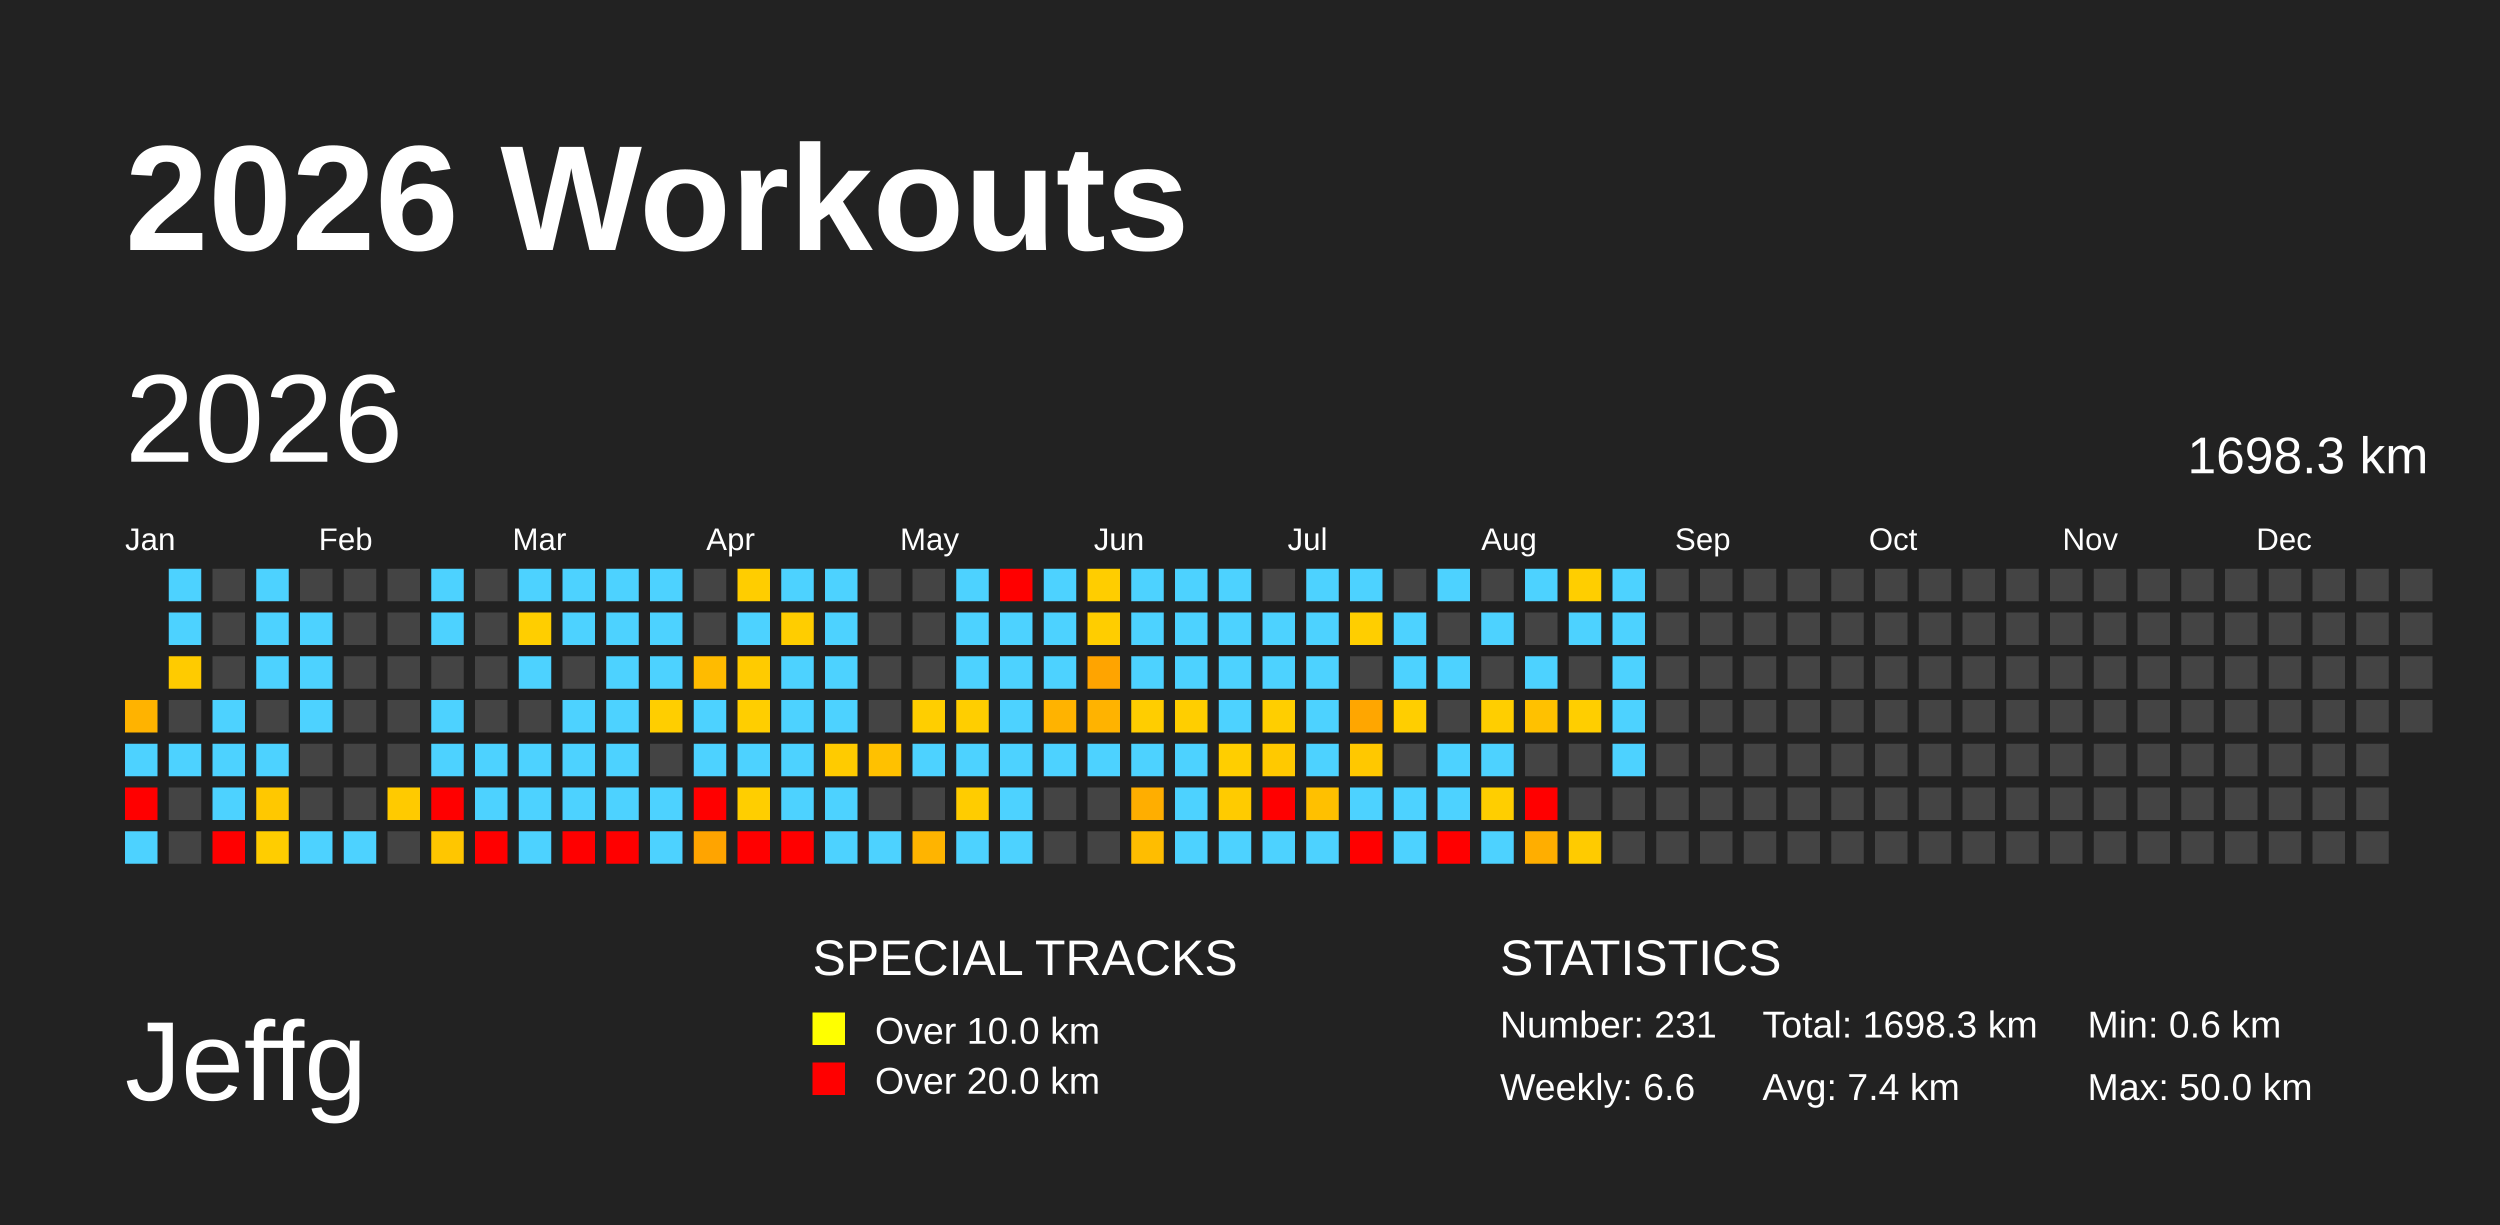
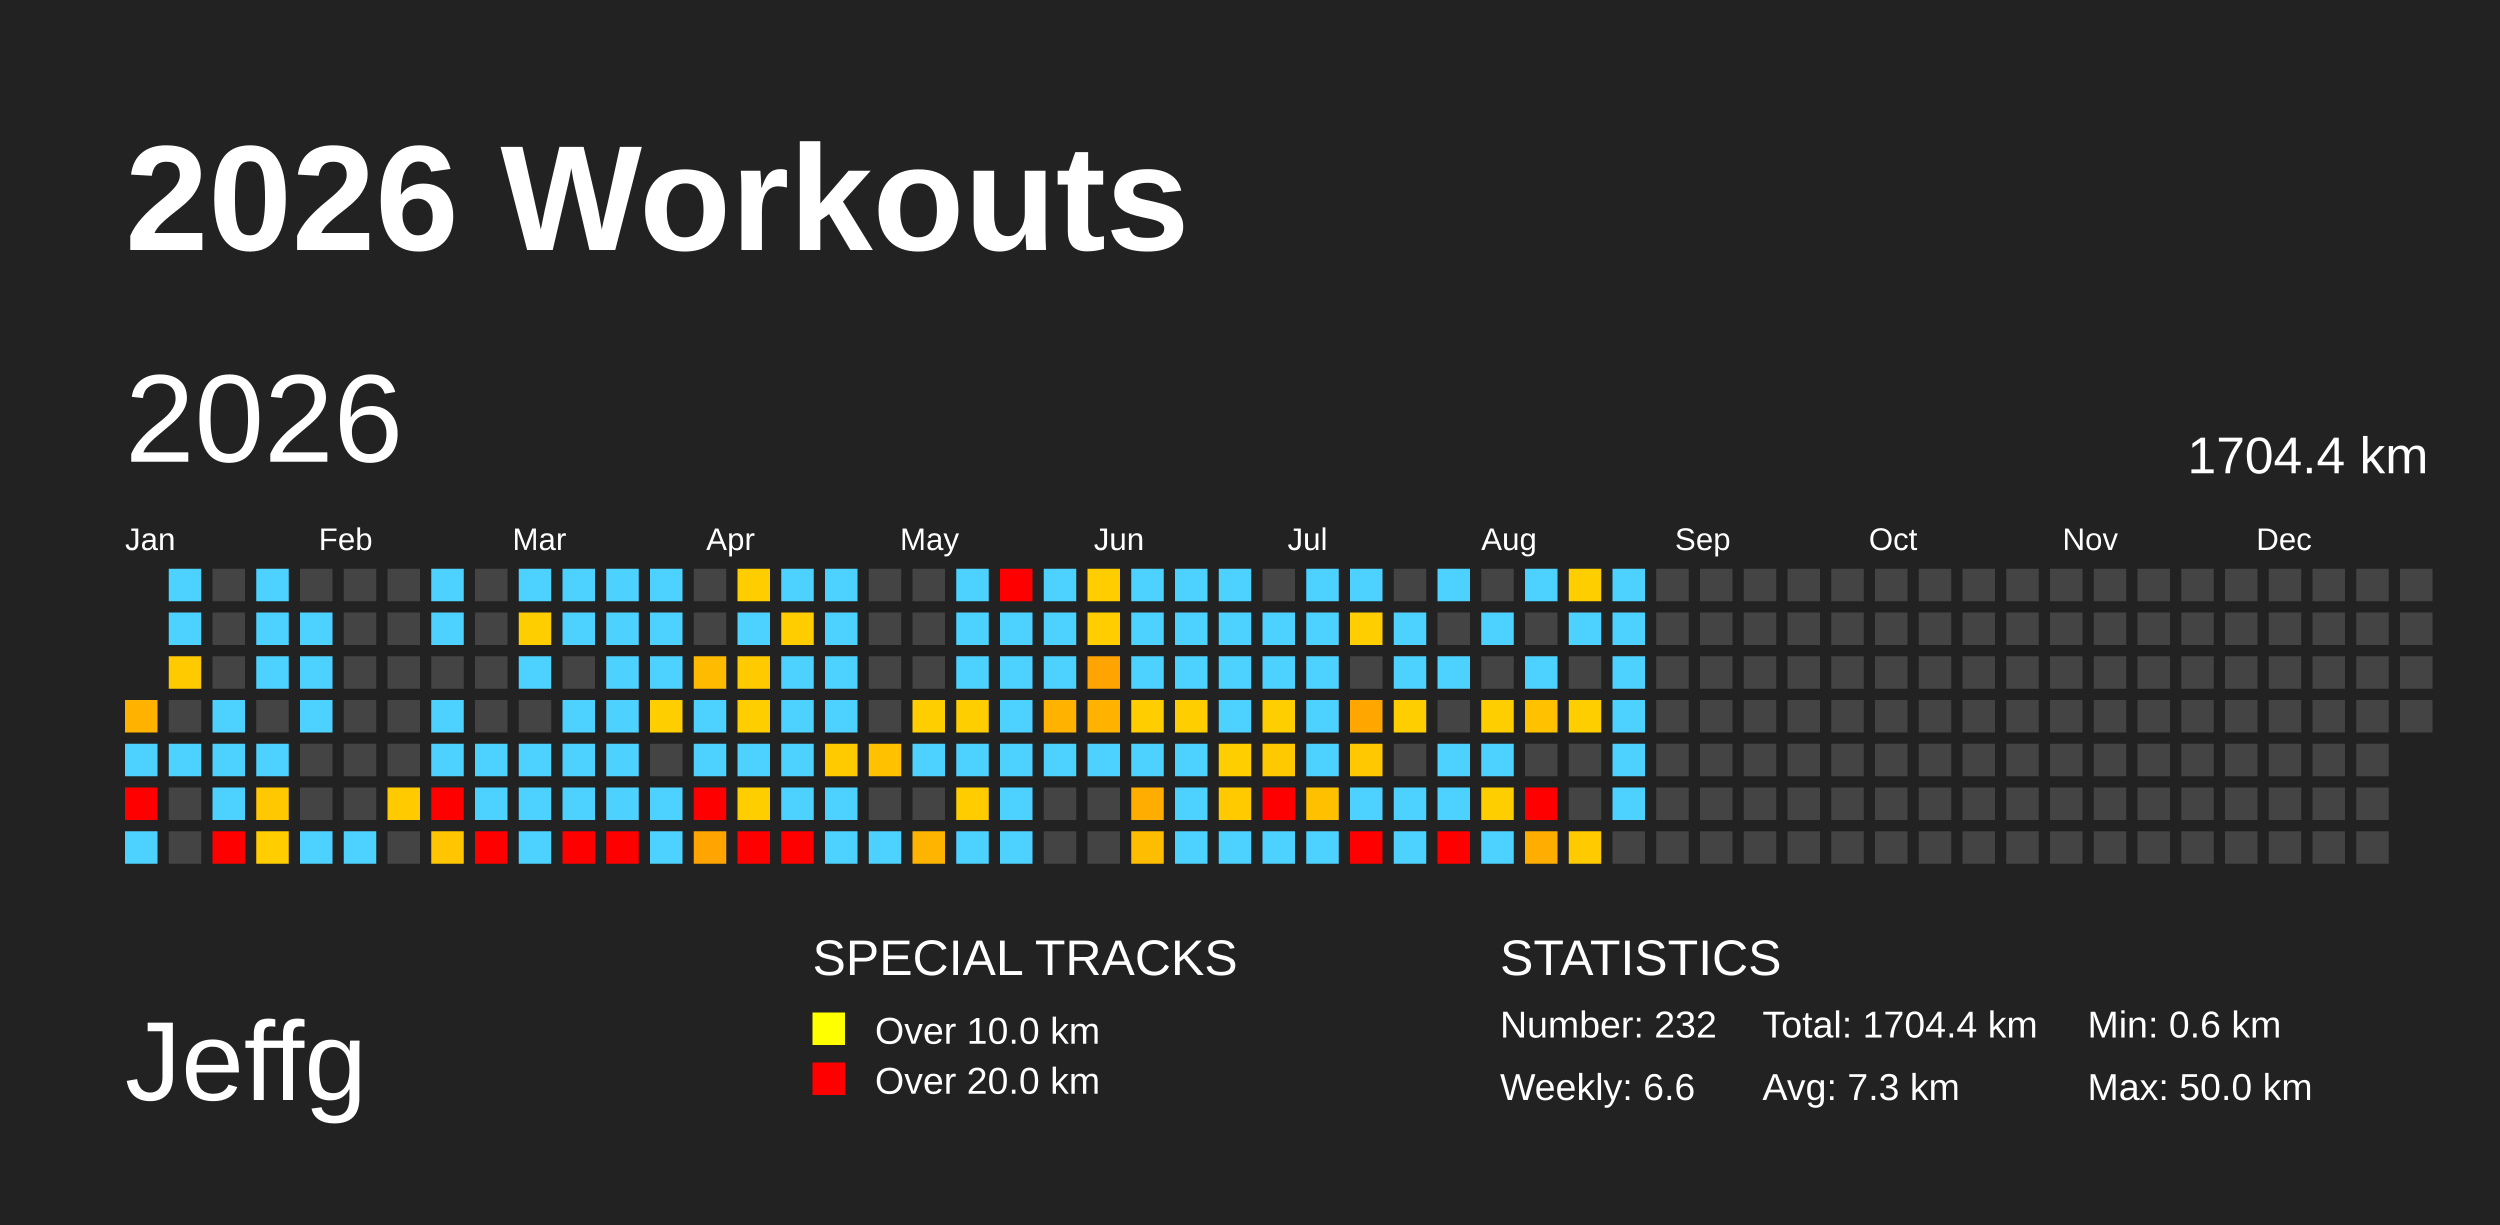
<svg xmlns="http://www.w3.org/2000/svg" baseProfile="full" height="98mm" version="1.1" viewBox="0,0,200,98" width="200mm">
  <defs />
  <rect fill="#222222" height="98" width="200" x="0" y="0" />
  <text fill="#FFFFFF" style="font-size:12px; font-family:Arial; font-weight:bold;" x="10" y="20">2026 Workouts</text>
  <text fill="#FFFFFF" style="font-size:9px; font-family:Arial" x="10" y="88">Jeffg</text>
  <text fill="#FFFFFF" style="font-size:4px; font-family:Arial" x="65" y="78">SPECIAL TRACKS</text>
  <rect fill="yellow" height="2.6" width="2.6" x="65" y="81" />
  <text fill="#FFFFFF" style="font-size:3px; font-family:Arial" x="70" y="83.5">Over 10.0 km</text>
  <rect fill="red" height="2.6" width="2.6" x="65" y="85" />
  <text fill="#FFFFFF" style="font-size:3px; font-family:Arial" x="70" y="87.5">Over 20.0 km</text>
  <text fill="#FFFFFF" style="font-size:4px; font-family:Arial" x="120" y="78">STATISTICS</text>
-   <text fill="#FFFFFF" style="font-size:3px; font-family:Arial" x="120" y="83">Number: 231</text>
+   <text fill="#FFFFFF" style="font-size:3px; font-family:Arial" x="120" y="83">Number: 232</text>
  <text fill="#FFFFFF" style="font-size:3px; font-family:Arial" x="120" y="88">Weekly: 6.6</text>
-   <text fill="#FFFFFF" style="font-size:3px; font-family:Arial" x="141" y="83">Total: 1698.3 km</text>
-   <text fill="#FFFFFF" style="font-size:3px; font-family:Arial" x="141" y="88">Avg: 7.4 km</text>
+   <text fill="#FFFFFF" style="font-size:3px; font-family:Arial" x="141" y="83">Total: 1704.4 km</text>
+   <text fill="#FFFFFF" style="font-size:3px; font-family:Arial" x="141" y="88">Avg: 7.3 km</text>
  <text fill="#FFFFFF" style="font-size:3px; font-family:Arial" x="167" y="83">Min: 0.6 km</text>
  <text fill="#FFFFFF" style="font-size:3px; font-family:Arial" x="167" y="88">Max: 50.0 km</text>
  <text dominant-baseline="hanging" fill="#FFFFFF" style="font-size:10.0px; font-family:Arial;" x="10" y="30">2026</text>
-   <text dominant-baseline="hanging" fill="#FFFFFF" style="font-size:4.125px; font-family:Arial;" x="175" y="35">1698.3 km</text>
+   <text dominant-baseline="hanging" fill="#FFFFFF" style="font-size:4.125px; font-family:Arial;" x="175" y="35">1704.4 km</text>
  <text fill="#FFFFFF" style="font-size:2.5px; font-family:Arial" x="10.0" y="44">Jan</text>
  <text fill="#FFFFFF" style="font-size:2.5px; font-family:Arial" x="25.5" y="44">Feb</text>
  <text fill="#FFFFFF" style="font-size:2.5px; font-family:Arial" x="41.0" y="44">Mar</text>
  <text fill="#FFFFFF" style="font-size:2.5px; font-family:Arial" x="56.5" y="44">Apr</text>
  <text fill="#FFFFFF" style="font-size:2.5px; font-family:Arial" x="72.0" y="44">May</text>
  <text fill="#FFFFFF" style="font-size:2.5px; font-family:Arial" x="87.5" y="44">Jun</text>
  <text fill="#FFFFFF" style="font-size:2.5px; font-family:Arial" x="103.0" y="44">Jul</text>
  <text fill="#FFFFFF" style="font-size:2.5px; font-family:Arial" x="118.5" y="44">Aug</text>
  <text fill="#FFFFFF" style="font-size:2.5px; font-family:Arial" x="134.0" y="44">Sep</text>
  <text fill="#FFFFFF" style="font-size:2.5px; font-family:Arial" x="149.5" y="44">Oct</text>
  <text fill="#FFFFFF" style="font-size:2.5px; font-family:Arial" x="165.0" y="44">Nov</text>
  <text fill="#FFFFFF" style="font-size:2.5px; font-family:Arial" x="180.5" y="44">Dec</text>
  <rect fill="#ffb300" height="2.6" width="2.6" x="10.0" y="56.0" />
  <rect fill="#4dd2ff" height="2.6" width="2.6" x="10.0" y="59.5" />
  <rect fill="red" height="2.6" width="2.6" x="10.0" y="63.0" />
  <rect fill="#4dd2ff" height="2.6" width="2.6" x="10.0" y="66.5" />
  <rect fill="#4dd2ff" height="2.6" width="2.6" x="13.5" y="45.5" />
  <rect fill="#4dd2ff" height="2.6" width="2.6" x="13.5" y="49.0" />
  <rect fill="#ffcb00" height="2.6" width="2.6" x="13.5" y="52.5" />
  <rect fill="#444444" height="2.6" width="2.6" x="13.5" y="56.0" />
  <rect fill="#4dd2ff" height="2.6" width="2.6" x="13.5" y="59.5" />
  <rect fill="#444444" height="2.6" width="2.6" x="13.5" y="63.0" />
  <rect fill="#444444" height="2.6" width="2.6" x="13.5" y="66.5" />
  <rect fill="#444444" height="2.6" width="2.6" x="17.0" y="45.5" />
  <rect fill="#444444" height="2.6" width="2.6" x="17.0" y="49.0" />
  <rect fill="#444444" height="2.6" width="2.6" x="17.0" y="52.5" />
  <rect fill="#4dd2ff" height="2.6" width="2.6" x="17.0" y="56.0" />
  <rect fill="#4dd2ff" height="2.6" width="2.6" x="17.0" y="59.5" />
  <rect fill="#4dd2ff" height="2.6" width="2.6" x="17.0" y="63.0" />
  <rect fill="red" height="2.6" width="2.6" x="17.0" y="66.5" />
  <rect fill="#4dd2ff" height="2.6" width="2.6" x="20.5" y="45.5" />
  <rect fill="#4dd2ff" height="2.6" width="2.6" x="20.5" y="49.0" />
  <rect fill="#4dd2ff" height="2.6" width="2.6" x="20.5" y="52.5" />
  <rect fill="#444444" height="2.6" width="2.6" x="20.5" y="56.0" />
  <rect fill="#4dd2ff" height="2.6" width="2.6" x="20.5" y="59.5" />
  <rect fill="#ffc800" height="2.6" width="2.6" x="20.5" y="63.0" />
  <rect fill="#ffcd00" height="2.6" width="2.6" x="20.5" y="66.5" />
  <rect fill="#444444" height="2.6" width="2.6" x="24.0" y="45.5" />
  <rect fill="#4dd2ff" height="2.6" width="2.6" x="24.0" y="49.0" />
  <rect fill="#4dd2ff" height="2.6" width="2.6" x="24.0" y="52.5" />
  <rect fill="#4dd2ff" height="2.6" width="2.6" x="24.0" y="56.0" />
  <rect fill="#444444" height="2.6" width="2.6" x="24.0" y="59.5" />
  <rect fill="#444444" height="2.6" width="2.6" x="24.0" y="63.0" />
  <rect fill="#4dd2ff" height="2.6" width="2.6" x="24.0" y="66.5" />
  <rect fill="#444444" height="2.6" width="2.6" x="27.5" y="45.5" />
  <rect fill="#444444" height="2.6" width="2.6" x="27.5" y="49.0" />
  <rect fill="#444444" height="2.6" width="2.6" x="27.5" y="52.5" />
  <rect fill="#444444" height="2.6" width="2.6" x="27.5" y="56.0" />
  <rect fill="#444444" height="2.6" width="2.6" x="27.5" y="59.5" />
  <rect fill="#444444" height="2.6" width="2.6" x="27.5" y="63.0" />
  <rect fill="#4dd2ff" height="2.6" width="2.6" x="27.5" y="66.5" />
  <rect fill="#444444" height="2.6" width="2.6" x="31.0" y="45.5" />
  <rect fill="#444444" height="2.6" width="2.6" x="31.0" y="49.0" />
  <rect fill="#444444" height="2.6" width="2.6" x="31.0" y="52.5" />
  <rect fill="#444444" height="2.6" width="2.6" x="31.0" y="56.0" />
  <rect fill="#444444" height="2.6" width="2.6" x="31.0" y="59.5" />
  <rect fill="#ffca00" height="2.6" width="2.6" x="31.0" y="63.0" />
  <rect fill="#444444" height="2.6" width="2.6" x="31.0" y="66.5" />
  <rect fill="#4dd2ff" height="2.6" width="2.6" x="34.5" y="45.5" />
  <rect fill="#4dd2ff" height="2.6" width="2.6" x="34.5" y="49.0" />
  <rect fill="#444444" height="2.6" width="2.6" x="34.5" y="52.5" />
  <rect fill="#4dd2ff" height="2.6" width="2.6" x="34.5" y="56.0" />
  <rect fill="#4dd2ff" height="2.6" width="2.6" x="34.5" y="59.5" />
  <rect fill="red" height="2.6" width="2.6" x="34.5" y="63.0" />
  <rect fill="#ffc600" height="2.6" width="2.6" x="34.5" y="66.5" />
  <rect fill="#444444" height="2.6" width="2.6" x="38.0" y="45.5" />
  <rect fill="#444444" height="2.6" width="2.6" x="38.0" y="49.0" />
  <rect fill="#444444" height="2.6" width="2.6" x="38.0" y="52.5" />
  <rect fill="#444444" height="2.6" width="2.6" x="38.0" y="56.0" />
  <rect fill="#4dd2ff" height="2.6" width="2.6" x="38.0" y="59.5" />
  <rect fill="#4dd2ff" height="2.6" width="2.6" x="38.0" y="63.0" />
  <rect fill="red" height="2.6" width="2.6" x="38.0" y="66.5" />
  <rect fill="#4dd2ff" height="2.6" width="2.6" x="41.5" y="45.5" />
  <rect fill="#ffce00" height="2.6" width="2.6" x="41.5" y="49.0" />
  <rect fill="#4dd2ff" height="2.6" width="2.6" x="41.5" y="52.5" />
  <rect fill="#444444" height="2.6" width="2.6" x="41.5" y="56.0" />
  <rect fill="#4dd2ff" height="2.6" width="2.6" x="41.5" y="59.5" />
  <rect fill="#4dd2ff" height="2.6" width="2.6" x="41.5" y="63.0" />
  <rect fill="#4dd2ff" height="2.6" width="2.6" x="41.5" y="66.5" />
  <rect fill="#4dd2ff" height="2.6" width="2.6" x="45.0" y="45.5" />
  <rect fill="#4dd2ff" height="2.6" width="2.6" x="45.0" y="49.0" />
  <rect fill="#444444" height="2.6" width="2.6" x="45.0" y="52.5" />
  <rect fill="#4dd2ff" height="2.6" width="2.6" x="45.0" y="56.0" />
  <rect fill="#4dd2ff" height="2.6" width="2.6" x="45.0" y="59.5" />
  <rect fill="#4dd2ff" height="2.6" width="2.6" x="45.0" y="63.0" />
  <rect fill="red" height="2.6" width="2.6" x="45.0" y="66.5" />
  <rect fill="#4dd2ff" height="2.6" width="2.6" x="48.5" y="45.5" />
  <rect fill="#4dd2ff" height="2.6" width="2.6" x="48.5" y="49.0" />
  <rect fill="#4dd2ff" height="2.6" width="2.6" x="48.5" y="52.5" />
  <rect fill="#4dd2ff" height="2.6" width="2.6" x="48.5" y="56.0" />
  <rect fill="#4dd2ff" height="2.6" width="2.6" x="48.5" y="59.5" />
  <rect fill="#4dd2ff" height="2.6" width="2.6" x="48.5" y="63.0" />
  <rect fill="red" height="2.6" width="2.6" x="48.5" y="66.5" />
  <rect fill="#4dd2ff" height="2.6" width="2.6" x="52.0" y="45.5" />
  <rect fill="#4dd2ff" height="2.6" width="2.6" x="52.0" y="49.0" />
  <rect fill="#4dd2ff" height="2.6" width="2.6" x="52.0" y="52.5" />
  <rect fill="#ffce00" height="2.6" width="2.6" x="52.0" y="56.0" />
  <rect fill="#444444" height="2.6" width="2.6" x="52.0" y="59.5" />
  <rect fill="#4dd2ff" height="2.6" width="2.6" x="52.0" y="63.0" />
  <rect fill="#4dd2ff" height="2.6" width="2.6" x="52.0" y="66.5" />
  <rect fill="#444444" height="2.6" width="2.6" x="55.5" y="45.5" />
  <rect fill="#444444" height="2.6" width="2.6" x="55.5" y="49.0" />
  <rect fill="#ffbb00" height="2.6" width="2.6" x="55.5" y="52.5" />
  <rect fill="#4dd2ff" height="2.6" width="2.6" x="55.5" y="56.0" />
  <rect fill="#4dd2ff" height="2.6" width="2.6" x="55.5" y="59.5" />
  <rect fill="red" height="2.6" width="2.6" x="55.5" y="63.0" />
  <rect fill="#ffa400" height="2.6" width="2.6" x="55.5" y="66.5" />
  <rect fill="#ffcd00" height="2.6" width="2.6" x="59.0" y="45.5" />
  <rect fill="#4dd2ff" height="2.6" width="2.6" x="59.0" y="49.0" />
  <rect fill="#ffcb00" height="2.6" width="2.6" x="59.0" y="52.5" />
  <rect fill="#ffce00" height="2.6" width="2.6" x="59.0" y="56.0" />
  <rect fill="#4dd2ff" height="2.6" width="2.6" x="59.0" y="59.5" />
  <rect fill="#ffce00" height="2.6" width="2.6" x="59.0" y="63.0" />
  <rect fill="red" height="2.6" width="2.6" x="59.0" y="66.5" />
  <rect fill="#4dd2ff" height="2.6" width="2.6" x="62.5" y="45.5" />
  <rect fill="#ffcd00" height="2.6" width="2.6" x="62.5" y="49.0" />
  <rect fill="#4dd2ff" height="2.6" width="2.6" x="62.5" y="52.5" />
  <rect fill="#4dd2ff" height="2.6" width="2.6" x="62.5" y="56.0" />
  <rect fill="#4dd2ff" height="2.6" width="2.6" x="62.5" y="59.5" />
  <rect fill="#4dd2ff" height="2.6" width="2.6" x="62.5" y="63.0" />
  <rect fill="red" height="2.6" width="2.6" x="62.5" y="66.5" />
  <rect fill="#4dd2ff" height="2.6" width="2.6" x="66.0" y="45.5" />
  <rect fill="#4dd2ff" height="2.6" width="2.6" x="66.0" y="49.0" />
  <rect fill="#4dd2ff" height="2.6" width="2.6" x="66.0" y="52.5" />
  <rect fill="#4dd2ff" height="2.6" width="2.6" x="66.0" y="56.0" />
  <rect fill="#ffcb00" height="2.6" width="2.6" x="66.0" y="59.5" />
  <rect fill="#4dd2ff" height="2.6" width="2.6" x="66.0" y="63.0" />
  <rect fill="#4dd2ff" height="2.6" width="2.6" x="66.0" y="66.5" />
  <rect fill="#444444" height="2.6" width="2.6" x="69.5" y="45.5" />
  <rect fill="#444444" height="2.6" width="2.6" x="69.5" y="49.0" />
  <rect fill="#444444" height="2.6" width="2.6" x="69.5" y="52.5" />
  <rect fill="#444444" height="2.6" width="2.6" x="69.5" y="56.0" />
  <rect fill="#ffc100" height="2.6" width="2.6" x="69.5" y="59.5" />
  <rect fill="#444444" height="2.6" width="2.6" x="69.5" y="63.0" />
  <rect fill="#4dd2ff" height="2.6" width="2.6" x="69.5" y="66.5" />
  <rect fill="#444444" height="2.6" width="2.6" x="73.0" y="45.5" />
  <rect fill="#444444" height="2.6" width="2.6" x="73.0" y="49.0" />
  <rect fill="#444444" height="2.6" width="2.6" x="73.0" y="52.5" />
  <rect fill="#ffce00" height="2.6" width="2.6" x="73.0" y="56.0" />
  <rect fill="#4dd2ff" height="2.6" width="2.6" x="73.0" y="59.5" />
  <rect fill="#444444" height="2.6" width="2.6" x="73.0" y="63.0" />
  <rect fill="#ffb400" height="2.6" width="2.6" x="73.0" y="66.5" />
  <rect fill="#4dd2ff" height="2.6" width="2.6" x="76.5" y="45.5" />
  <rect fill="#4dd2ff" height="2.6" width="2.6" x="76.5" y="49.0" />
  <rect fill="#4dd2ff" height="2.6" width="2.6" x="76.5" y="52.5" />
  <rect fill="#ffce00" height="2.6" width="2.6" x="76.5" y="56.0" />
  <rect fill="#4dd2ff" height="2.6" width="2.6" x="76.5" y="59.5" />
  <rect fill="#ffcc00" height="2.6" width="2.6" x="76.5" y="63.0" />
  <rect fill="#4dd2ff" height="2.6" width="2.6" x="76.5" y="66.5" />
  <rect fill="red" height="2.6" width="2.6" x="80.0" y="45.5" />
  <rect fill="#4dd2ff" height="2.6" width="2.6" x="80.0" y="49.0" />
  <rect fill="#4dd2ff" height="2.6" width="2.6" x="80.0" y="52.5" />
  <rect fill="#4dd2ff" height="2.6" width="2.6" x="80.0" y="56.0" />
  <rect fill="#4dd2ff" height="2.6" width="2.6" x="80.0" y="59.5" />
  <rect fill="#4dd2ff" height="2.6" width="2.6" x="80.0" y="63.0" />
  <rect fill="#4dd2ff" height="2.6" width="2.6" x="80.0" y="66.5" />
  <rect fill="#4dd2ff" height="2.6" width="2.6" x="83.5" y="45.5" />
  <rect fill="#4dd2ff" height="2.6" width="2.6" x="83.5" y="49.0" />
  <rect fill="#4dd2ff" height="2.6" width="2.6" x="83.5" y="52.5" />
  <rect fill="#ffb300" height="2.6" width="2.6" x="83.5" y="56.0" />
  <rect fill="#4dd2ff" height="2.6" width="2.6" x="83.5" y="59.5" />
  <rect fill="#444444" height="2.6" width="2.6" x="83.5" y="63.0" />
  <rect fill="#444444" height="2.6" width="2.6" x="83.5" y="66.5" />
  <rect fill="#ffcd00" height="2.6" width="2.6" x="87.0" y="45.5" />
  <rect fill="#ffcd00" height="2.6" width="2.6" x="87.0" y="49.0" />
  <rect fill="#ffa400" height="2.6" width="2.6" x="87.0" y="52.5" />
  <rect fill="#ffb300" height="2.6" width="2.6" x="87.0" y="56.0" />
  <rect fill="#4dd2ff" height="2.6" width="2.6" x="87.0" y="59.5" />
  <rect fill="#444444" height="2.6" width="2.6" x="87.0" y="63.0" />
  <rect fill="#444444" height="2.6" width="2.6" x="87.0" y="66.5" />
  <rect fill="#4dd2ff" height="2.6" width="2.6" x="90.5" y="45.5" />
  <rect fill="#4dd2ff" height="2.6" width="2.6" x="90.5" y="49.0" />
  <rect fill="#4dd2ff" height="2.6" width="2.6" x="90.5" y="52.5" />
  <rect fill="#ffcd00" height="2.6" width="2.6" x="90.5" y="56.0" />
  <rect fill="#4dd2ff" height="2.6" width="2.6" x="90.5" y="59.5" />
  <rect fill="#ffae00" height="2.6" width="2.6" x="90.5" y="63.0" />
  <rect fill="#ffbd00" height="2.6" width="2.6" x="90.5" y="66.5" />
  <rect fill="#4dd2ff" height="2.6" width="2.6" x="94.0" y="45.5" />
  <rect fill="#4dd2ff" height="2.6" width="2.6" x="94.0" y="49.0" />
  <rect fill="#4dd2ff" height="2.6" width="2.6" x="94.0" y="52.5" />
  <rect fill="#ffce00" height="2.6" width="2.6" x="94.0" y="56.0" />
  <rect fill="#4dd2ff" height="2.6" width="2.6" x="94.0" y="59.5" />
  <rect fill="#4dd2ff" height="2.6" width="2.6" x="94.0" y="63.0" />
  <rect fill="#4dd2ff" height="2.6" width="2.6" x="94.0" y="66.5" />
  <rect fill="#4dd2ff" height="2.6" width="2.6" x="97.5" y="45.5" />
  <rect fill="#4dd2ff" height="2.6" width="2.6" x="97.5" y="49.0" />
  <rect fill="#4dd2ff" height="2.6" width="2.6" x="97.5" y="52.5" />
  <rect fill="#4dd2ff" height="2.6" width="2.6" x="97.5" y="56.0" />
  <rect fill="#ffce00" height="2.6" width="2.6" x="97.5" y="59.5" />
  <rect fill="#ffcb00" height="2.6" width="2.6" x="97.5" y="63.0" />
  <rect fill="#4dd2ff" height="2.6" width="2.6" x="97.5" y="66.5" />
  <rect fill="#444444" height="2.6" width="2.6" x="101.0" y="45.5" />
  <rect fill="#4dd2ff" height="2.6" width="2.6" x="101.0" y="49.0" />
  <rect fill="#4dd2ff" height="2.6" width="2.6" x="101.0" y="52.5" />
  <rect fill="#ffce00" height="2.6" width="2.6" x="101.0" y="56.0" />
  <rect fill="#ffc900" height="2.6" width="2.6" x="101.0" y="59.5" />
  <rect fill="red" height="2.6" width="2.6" x="101.0" y="63.0" />
  <rect fill="#4dd2ff" height="2.6" width="2.6" x="101.0" y="66.5" />
  <rect fill="#4dd2ff" height="2.6" width="2.6" x="104.5" y="45.5" />
  <rect fill="#4dd2ff" height="2.6" width="2.6" x="104.5" y="49.0" />
  <rect fill="#4dd2ff" height="2.6" width="2.6" x="104.5" y="52.5" />
  <rect fill="#4dd2ff" height="2.6" width="2.6" x="104.5" y="56.0" />
  <rect fill="#4dd2ff" height="2.6" width="2.6" x="104.5" y="59.5" />
  <rect fill="#ffc000" height="2.6" width="2.6" x="104.5" y="63.0" />
  <rect fill="#4dd2ff" height="2.6" width="2.6" x="104.5" y="66.5" />
  <rect fill="#4dd2ff" height="2.6" width="2.6" x="108.0" y="45.5" />
  <rect fill="#ffce00" height="2.6" width="2.6" x="108.0" y="49.0" />
  <rect fill="#444444" height="2.6" width="2.6" x="108.0" y="52.5" />
  <rect fill="#ffa600" height="2.6" width="2.6" x="108.0" y="56.0" />
  <rect fill="#ffc800" height="2.6" width="2.6" x="108.0" y="59.5" />
  <rect fill="#4dd2ff" height="2.6" width="2.6" x="108.0" y="63.0" />
  <rect fill="red" height="2.6" width="2.6" x="108.0" y="66.5" />
  <rect fill="#444444" height="2.6" width="2.6" x="111.5" y="45.5" />
  <rect fill="#4dd2ff" height="2.6" width="2.6" x="111.5" y="49.0" />
  <rect fill="#4dd2ff" height="2.6" width="2.6" x="111.5" y="52.5" />
  <rect fill="#ffce00" height="2.6" width="2.6" x="111.5" y="56.0" />
  <rect fill="#444444" height="2.6" width="2.6" x="111.5" y="59.5" />
  <rect fill="#4dd2ff" height="2.6" width="2.6" x="111.5" y="63.0" />
  <rect fill="#4dd2ff" height="2.6" width="2.6" x="111.5" y="66.5" />
  <rect fill="#4dd2ff" height="2.6" width="2.6" x="115.0" y="45.5" />
  <rect fill="#444444" height="2.6" width="2.6" x="115.0" y="49.0" />
  <rect fill="#4dd2ff" height="2.6" width="2.6" x="115.0" y="52.5" />
  <rect fill="#444444" height="2.6" width="2.6" x="115.0" y="56.0" />
  <rect fill="#4dd2ff" height="2.6" width="2.6" x="115.0" y="59.5" />
  <rect fill="#4dd2ff" height="2.6" width="2.6" x="115.0" y="63.0" />
  <rect fill="red" height="2.6" width="2.6" x="115.0" y="66.5" />
  <rect fill="#444444" height="2.6" width="2.6" x="118.5" y="45.5" />
  <rect fill="#4dd2ff" height="2.6" width="2.6" x="118.5" y="49.0" />
  <rect fill="#444444" height="2.6" width="2.6" x="118.5" y="52.5" />
  <rect fill="#ffce00" height="2.6" width="2.6" x="118.5" y="56.0" />
  <rect fill="#4dd2ff" height="2.6" width="2.6" x="118.5" y="59.5" />
  <rect fill="#ffce00" height="2.6" width="2.6" x="118.5" y="63.0" />
  <rect fill="#4dd2ff" height="2.6" width="2.6" x="118.5" y="66.5" />
  <rect fill="#4dd2ff" height="2.6" width="2.6" x="122.0" y="45.5" />
  <rect fill="#444444" height="2.6" width="2.6" x="122.0" y="49.0" />
  <rect fill="#4dd2ff" height="2.6" width="2.6" x="122.0" y="52.5" />
  <rect fill="#ffc100" height="2.6" width="2.6" x="122.0" y="56.0" />
  <rect fill="#444444" height="2.6" width="2.6" x="122.0" y="59.5" />
  <rect fill="red" height="2.6" width="2.6" x="122.0" y="63.0" />
  <rect fill="#ffae00" height="2.6" width="2.6" x="122.0" y="66.5" />
  <rect fill="#ffce00" height="2.6" width="2.6" x="125.5" y="45.5" />
  <rect fill="#4dd2ff" height="2.6" width="2.6" x="125.5" y="49.0" />
  <rect fill="#444444" height="2.6" width="2.6" x="125.5" y="52.5" />
  <rect fill="#ffce00" height="2.6" width="2.6" x="125.5" y="56.0" />
  <rect fill="#444444" height="2.6" width="2.6" x="125.5" y="59.5" />
  <rect fill="#444444" height="2.6" width="2.6" x="125.5" y="63.0" />
  <rect fill="#ffcb00" height="2.6" width="2.6" x="125.5" y="66.5" />
  <rect fill="#4dd2ff" height="2.6" width="2.6" x="129.0" y="45.5" />
  <rect fill="#4dd2ff" height="2.6" width="2.6" x="129.0" y="49.0" />
  <rect fill="#4dd2ff" height="2.6" width="2.6" x="129.0" y="52.5" />
  <rect fill="#4dd2ff" height="2.6" width="2.6" x="129.0" y="56.0" />
  <rect fill="#4dd2ff" height="2.6" width="2.6" x="129.0" y="59.5" />
-   <rect fill="#444444" height="2.6" width="2.6" x="129.0" y="63.0" />
+   <rect fill="#4dd2ff" height="2.6" width="2.6" x="129.0" y="63.0" />
  <rect fill="#444444" height="2.6" width="2.6" x="129.0" y="66.5" />
  <rect fill="#444444" height="2.6" width="2.6" x="132.5" y="45.5" />
  <rect fill="#444444" height="2.6" width="2.6" x="132.5" y="49.0" />
  <rect fill="#444444" height="2.6" width="2.6" x="132.5" y="52.5" />
  <rect fill="#444444" height="2.6" width="2.6" x="132.5" y="56.0" />
  <rect fill="#444444" height="2.6" width="2.6" x="132.5" y="59.5" />
  <rect fill="#444444" height="2.6" width="2.6" x="132.5" y="63.0" />
  <rect fill="#444444" height="2.6" width="2.6" x="132.5" y="66.5" />
  <rect fill="#444444" height="2.6" width="2.6" x="136.0" y="45.5" />
  <rect fill="#444444" height="2.6" width="2.6" x="136.0" y="49.0" />
  <rect fill="#444444" height="2.6" width="2.6" x="136.0" y="52.5" />
  <rect fill="#444444" height="2.6" width="2.6" x="136.0" y="56.0" />
  <rect fill="#444444" height="2.6" width="2.6" x="136.0" y="59.5" />
  <rect fill="#444444" height="2.6" width="2.6" x="136.0" y="63.0" />
  <rect fill="#444444" height="2.6" width="2.6" x="136.0" y="66.5" />
  <rect fill="#444444" height="2.6" width="2.6" x="139.5" y="45.5" />
  <rect fill="#444444" height="2.6" width="2.6" x="139.5" y="49.0" />
  <rect fill="#444444" height="2.6" width="2.6" x="139.5" y="52.5" />
  <rect fill="#444444" height="2.6" width="2.6" x="139.5" y="56.0" />
  <rect fill="#444444" height="2.6" width="2.6" x="139.5" y="59.5" />
  <rect fill="#444444" height="2.6" width="2.6" x="139.5" y="63.0" />
  <rect fill="#444444" height="2.6" width="2.6" x="139.5" y="66.5" />
  <rect fill="#444444" height="2.6" width="2.6" x="143.0" y="45.5" />
  <rect fill="#444444" height="2.6" width="2.6" x="143.0" y="49.0" />
  <rect fill="#444444" height="2.6" width="2.6" x="143.0" y="52.5" />
  <rect fill="#444444" height="2.6" width="2.6" x="143.0" y="56.0" />
  <rect fill="#444444" height="2.6" width="2.6" x="143.0" y="59.5" />
  <rect fill="#444444" height="2.6" width="2.6" x="143.0" y="63.0" />
  <rect fill="#444444" height="2.6" width="2.6" x="143.0" y="66.5" />
  <rect fill="#444444" height="2.6" width="2.6" x="146.5" y="45.5" />
  <rect fill="#444444" height="2.6" width="2.6" x="146.5" y="49.0" />
  <rect fill="#444444" height="2.6" width="2.6" x="146.5" y="52.5" />
  <rect fill="#444444" height="2.6" width="2.6" x="146.5" y="56.0" />
  <rect fill="#444444" height="2.6" width="2.6" x="146.5" y="59.5" />
  <rect fill="#444444" height="2.6" width="2.6" x="146.5" y="63.0" />
  <rect fill="#444444" height="2.6" width="2.6" x="146.5" y="66.5" />
  <rect fill="#444444" height="2.6" width="2.6" x="150.0" y="45.5" />
  <rect fill="#444444" height="2.6" width="2.6" x="150.0" y="49.0" />
  <rect fill="#444444" height="2.6" width="2.6" x="150.0" y="52.5" />
  <rect fill="#444444" height="2.6" width="2.6" x="150.0" y="56.0" />
  <rect fill="#444444" height="2.6" width="2.6" x="150.0" y="59.5" />
  <rect fill="#444444" height="2.6" width="2.6" x="150.0" y="63.0" />
  <rect fill="#444444" height="2.6" width="2.6" x="150.0" y="66.5" />
  <rect fill="#444444" height="2.6" width="2.6" x="153.5" y="45.5" />
  <rect fill="#444444" height="2.6" width="2.6" x="153.5" y="49.0" />
  <rect fill="#444444" height="2.6" width="2.6" x="153.5" y="52.5" />
  <rect fill="#444444" height="2.6" width="2.6" x="153.5" y="56.0" />
  <rect fill="#444444" height="2.6" width="2.6" x="153.5" y="59.5" />
  <rect fill="#444444" height="2.6" width="2.6" x="153.5" y="63.0" />
  <rect fill="#444444" height="2.6" width="2.6" x="153.5" y="66.5" />
  <rect fill="#444444" height="2.6" width="2.6" x="157.0" y="45.5" />
  <rect fill="#444444" height="2.6" width="2.6" x="157.0" y="49.0" />
  <rect fill="#444444" height="2.6" width="2.6" x="157.0" y="52.5" />
  <rect fill="#444444" height="2.6" width="2.6" x="157.0" y="56.0" />
  <rect fill="#444444" height="2.6" width="2.6" x="157.0" y="59.5" />
  <rect fill="#444444" height="2.6" width="2.6" x="157.0" y="63.0" />
  <rect fill="#444444" height="2.6" width="2.6" x="157.0" y="66.5" />
  <rect fill="#444444" height="2.6" width="2.6" x="160.5" y="45.5" />
  <rect fill="#444444" height="2.6" width="2.6" x="160.5" y="49.0" />
  <rect fill="#444444" height="2.6" width="2.6" x="160.5" y="52.5" />
  <rect fill="#444444" height="2.6" width="2.6" x="160.5" y="56.0" />
  <rect fill="#444444" height="2.6" width="2.6" x="160.5" y="59.5" />
  <rect fill="#444444" height="2.6" width="2.6" x="160.5" y="63.0" />
  <rect fill="#444444" height="2.6" width="2.6" x="160.5" y="66.5" />
  <rect fill="#444444" height="2.6" width="2.6" x="164.0" y="45.5" />
  <rect fill="#444444" height="2.6" width="2.6" x="164.0" y="49.0" />
  <rect fill="#444444" height="2.6" width="2.6" x="164.0" y="52.5" />
  <rect fill="#444444" height="2.6" width="2.6" x="164.0" y="56.0" />
  <rect fill="#444444" height="2.6" width="2.6" x="164.0" y="59.5" />
  <rect fill="#444444" height="2.6" width="2.6" x="164.0" y="63.0" />
  <rect fill="#444444" height="2.6" width="2.6" x="164.0" y="66.5" />
  <rect fill="#444444" height="2.6" width="2.6" x="167.5" y="45.5" />
  <rect fill="#444444" height="2.6" width="2.6" x="167.5" y="49.0" />
  <rect fill="#444444" height="2.6" width="2.6" x="167.5" y="52.5" />
  <rect fill="#444444" height="2.6" width="2.6" x="167.5" y="56.0" />
  <rect fill="#444444" height="2.6" width="2.6" x="167.5" y="59.5" />
  <rect fill="#444444" height="2.6" width="2.6" x="167.5" y="63.0" />
  <rect fill="#444444" height="2.6" width="2.6" x="167.5" y="66.5" />
  <rect fill="#444444" height="2.6" width="2.6" x="171.0" y="45.5" />
  <rect fill="#444444" height="2.6" width="2.6" x="171.0" y="49.0" />
  <rect fill="#444444" height="2.6" width="2.6" x="171.0" y="52.5" />
  <rect fill="#444444" height="2.6" width="2.6" x="171.0" y="56.0" />
  <rect fill="#444444" height="2.6" width="2.6" x="171.0" y="59.5" />
  <rect fill="#444444" height="2.6" width="2.6" x="171.0" y="63.0" />
  <rect fill="#444444" height="2.6" width="2.6" x="171.0" y="66.5" />
  <rect fill="#444444" height="2.6" width="2.6" x="174.5" y="45.5" />
  <rect fill="#444444" height="2.6" width="2.6" x="174.5" y="49.0" />
  <rect fill="#444444" height="2.6" width="2.6" x="174.5" y="52.5" />
  <rect fill="#444444" height="2.6" width="2.6" x="174.5" y="56.0" />
  <rect fill="#444444" height="2.6" width="2.6" x="174.5" y="59.5" />
  <rect fill="#444444" height="2.6" width="2.6" x="174.5" y="63.0" />
  <rect fill="#444444" height="2.6" width="2.6" x="174.5" y="66.5" />
  <rect fill="#444444" height="2.6" width="2.6" x="178.0" y="45.5" />
  <rect fill="#444444" height="2.6" width="2.6" x="178.0" y="49.0" />
  <rect fill="#444444" height="2.6" width="2.6" x="178.0" y="52.5" />
  <rect fill="#444444" height="2.6" width="2.6" x="178.0" y="56.0" />
  <rect fill="#444444" height="2.6" width="2.6" x="178.0" y="59.5" />
  <rect fill="#444444" height="2.6" width="2.6" x="178.0" y="63.0" />
  <rect fill="#444444" height="2.6" width="2.6" x="178.0" y="66.5" />
  <rect fill="#444444" height="2.6" width="2.6" x="181.5" y="45.5" />
  <rect fill="#444444" height="2.6" width="2.6" x="181.5" y="49.0" />
  <rect fill="#444444" height="2.6" width="2.6" x="181.5" y="52.5" />
  <rect fill="#444444" height="2.6" width="2.6" x="181.5" y="56.0" />
  <rect fill="#444444" height="2.6" width="2.6" x="181.5" y="59.5" />
  <rect fill="#444444" height="2.6" width="2.6" x="181.5" y="63.0" />
  <rect fill="#444444" height="2.6" width="2.6" x="181.5" y="66.5" />
  <rect fill="#444444" height="2.6" width="2.6" x="185.0" y="45.5" />
  <rect fill="#444444" height="2.6" width="2.6" x="185.0" y="49.0" />
  <rect fill="#444444" height="2.6" width="2.6" x="185.0" y="52.5" />
  <rect fill="#444444" height="2.6" width="2.6" x="185.0" y="56.0" />
  <rect fill="#444444" height="2.6" width="2.6" x="185.0" y="59.5" />
  <rect fill="#444444" height="2.6" width="2.6" x="185.0" y="63.0" />
  <rect fill="#444444" height="2.6" width="2.6" x="185.0" y="66.5" />
  <rect fill="#444444" height="2.6" width="2.6" x="188.5" y="45.5" />
  <rect fill="#444444" height="2.6" width="2.6" x="188.5" y="49.0" />
  <rect fill="#444444" height="2.6" width="2.6" x="188.5" y="52.5" />
  <rect fill="#444444" height="2.6" width="2.6" x="188.5" y="56.0" />
  <rect fill="#444444" height="2.6" width="2.6" x="188.5" y="59.5" />
  <rect fill="#444444" height="2.6" width="2.6" x="188.5" y="63.0" />
  <rect fill="#444444" height="2.6" width="2.6" x="188.5" y="66.5" />
  <rect fill="#444444" height="2.6" width="2.6" x="192.0" y="45.5" />
  <rect fill="#444444" height="2.6" width="2.6" x="192.0" y="49.0" />
  <rect fill="#444444" height="2.6" width="2.6" x="192.0" y="52.5" />
  <rect fill="#444444" height="2.6" width="2.6" x="192.0" y="56.0" />
</svg>
